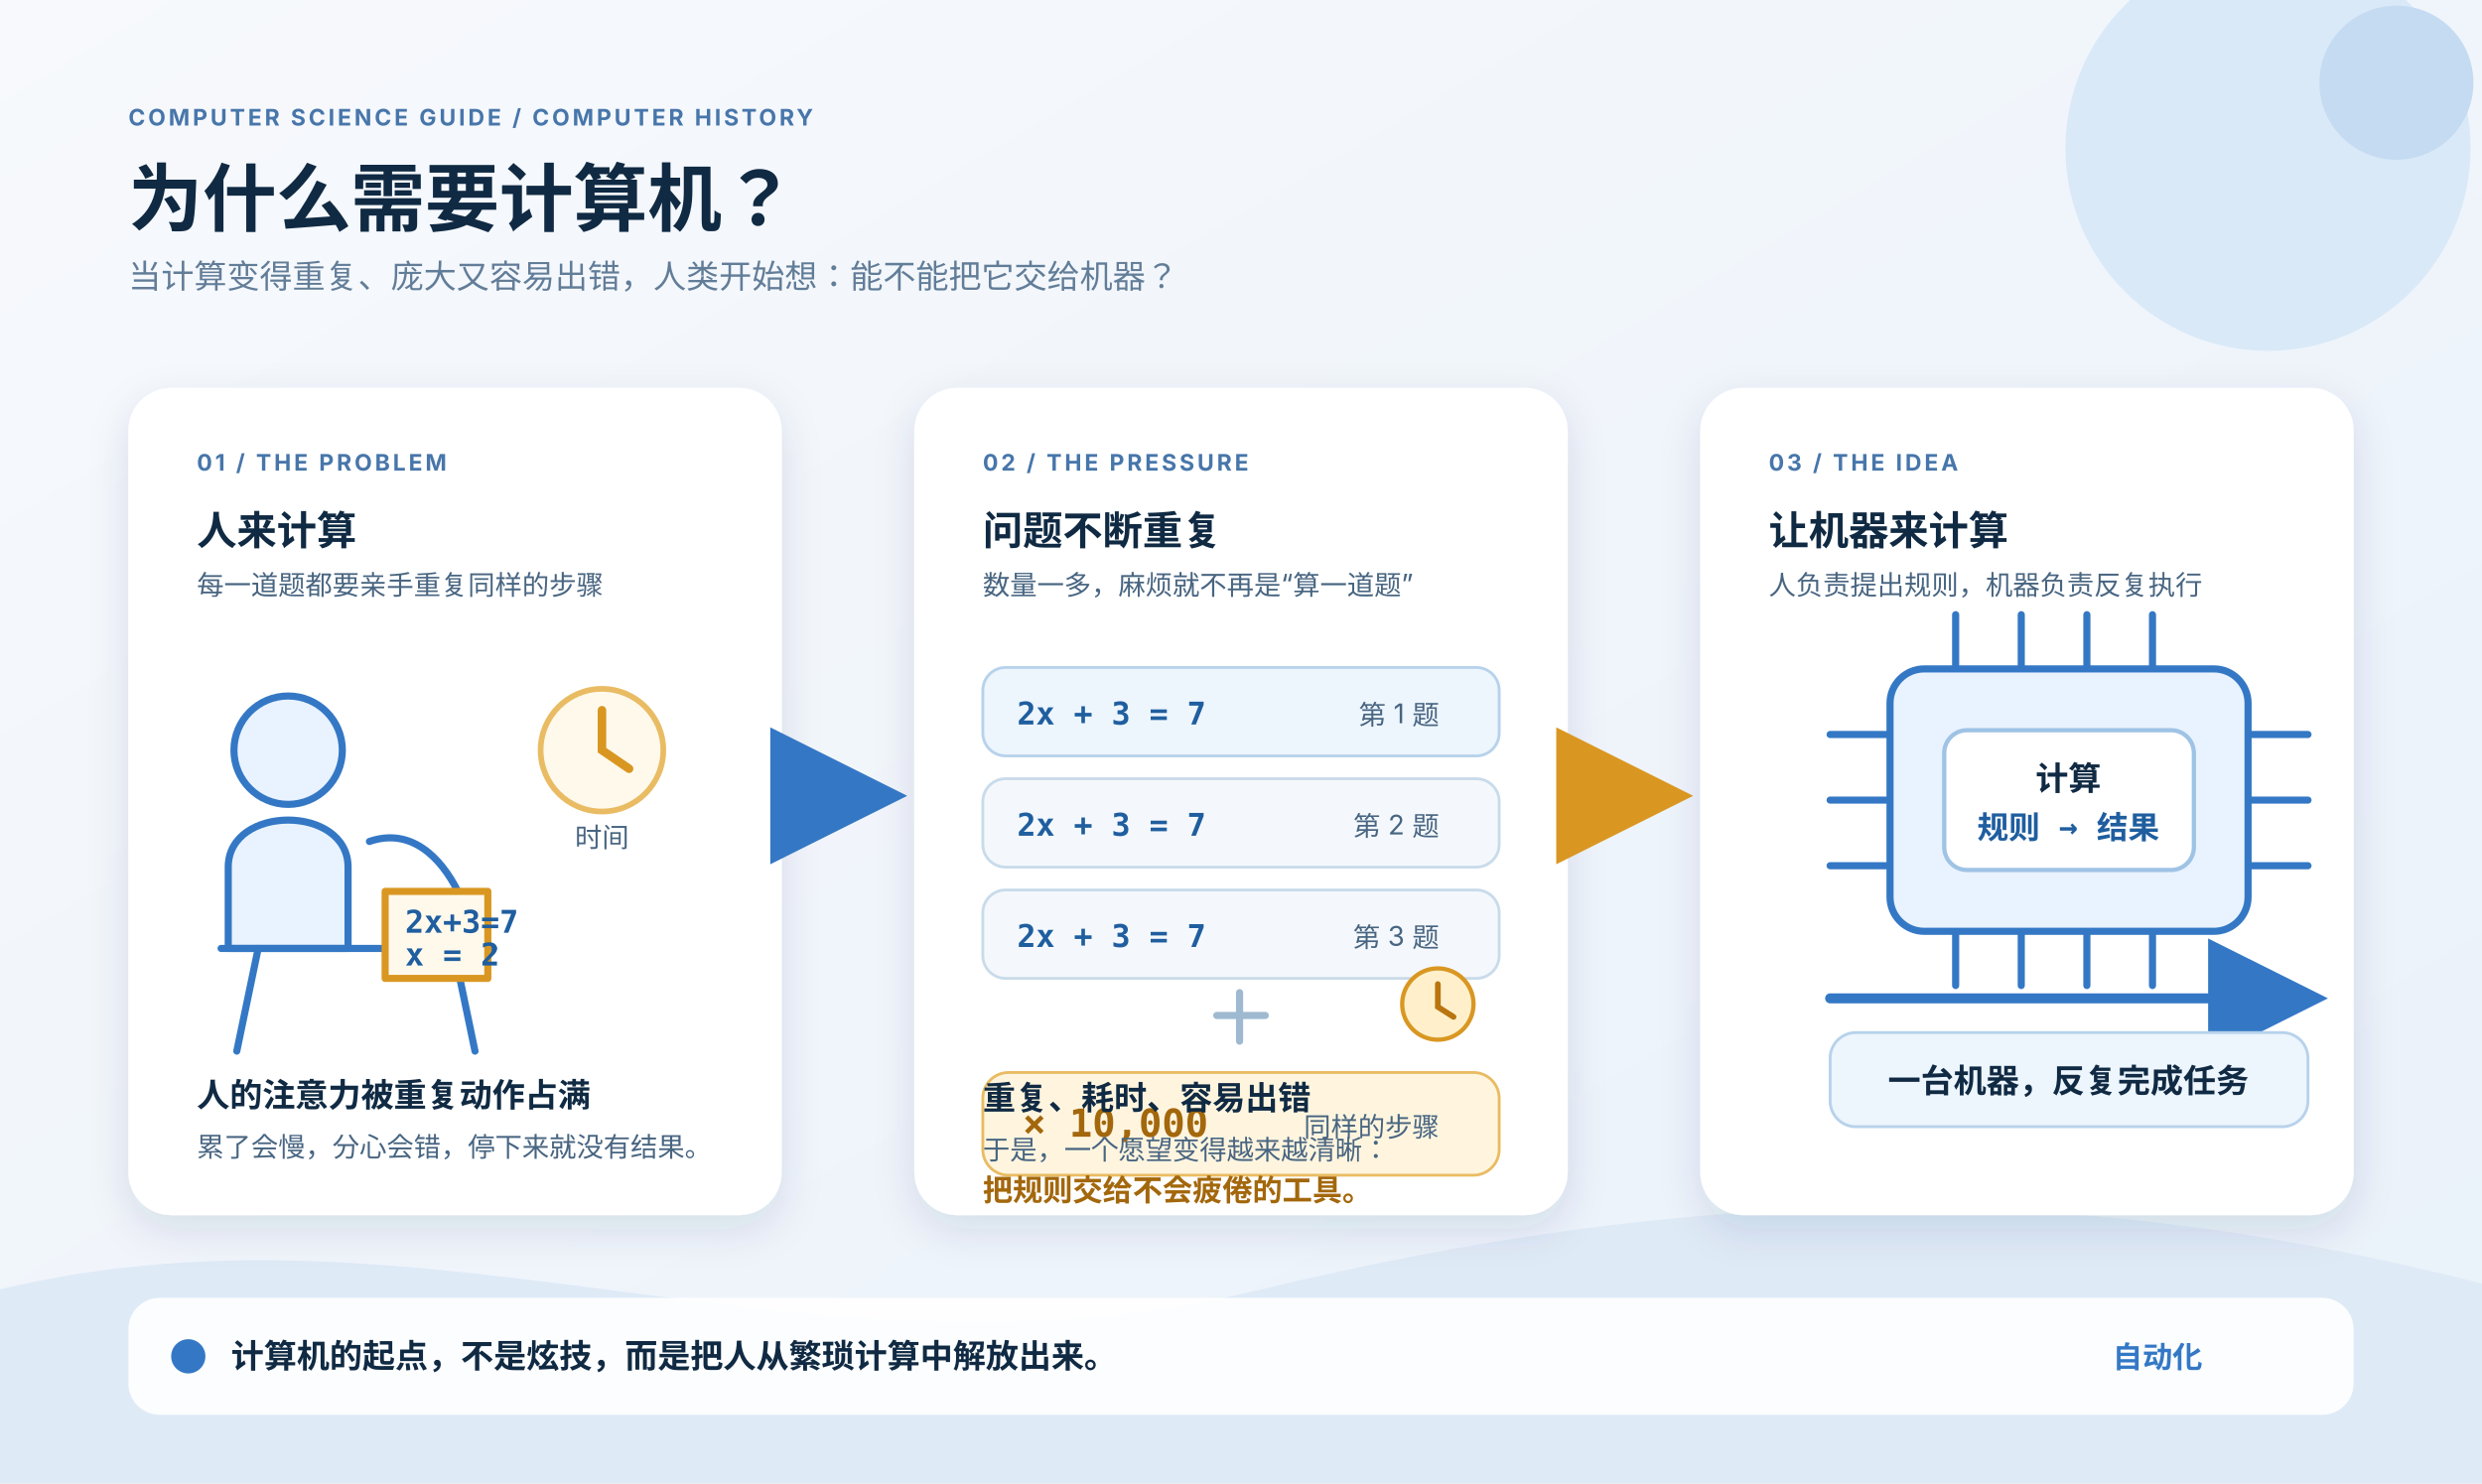
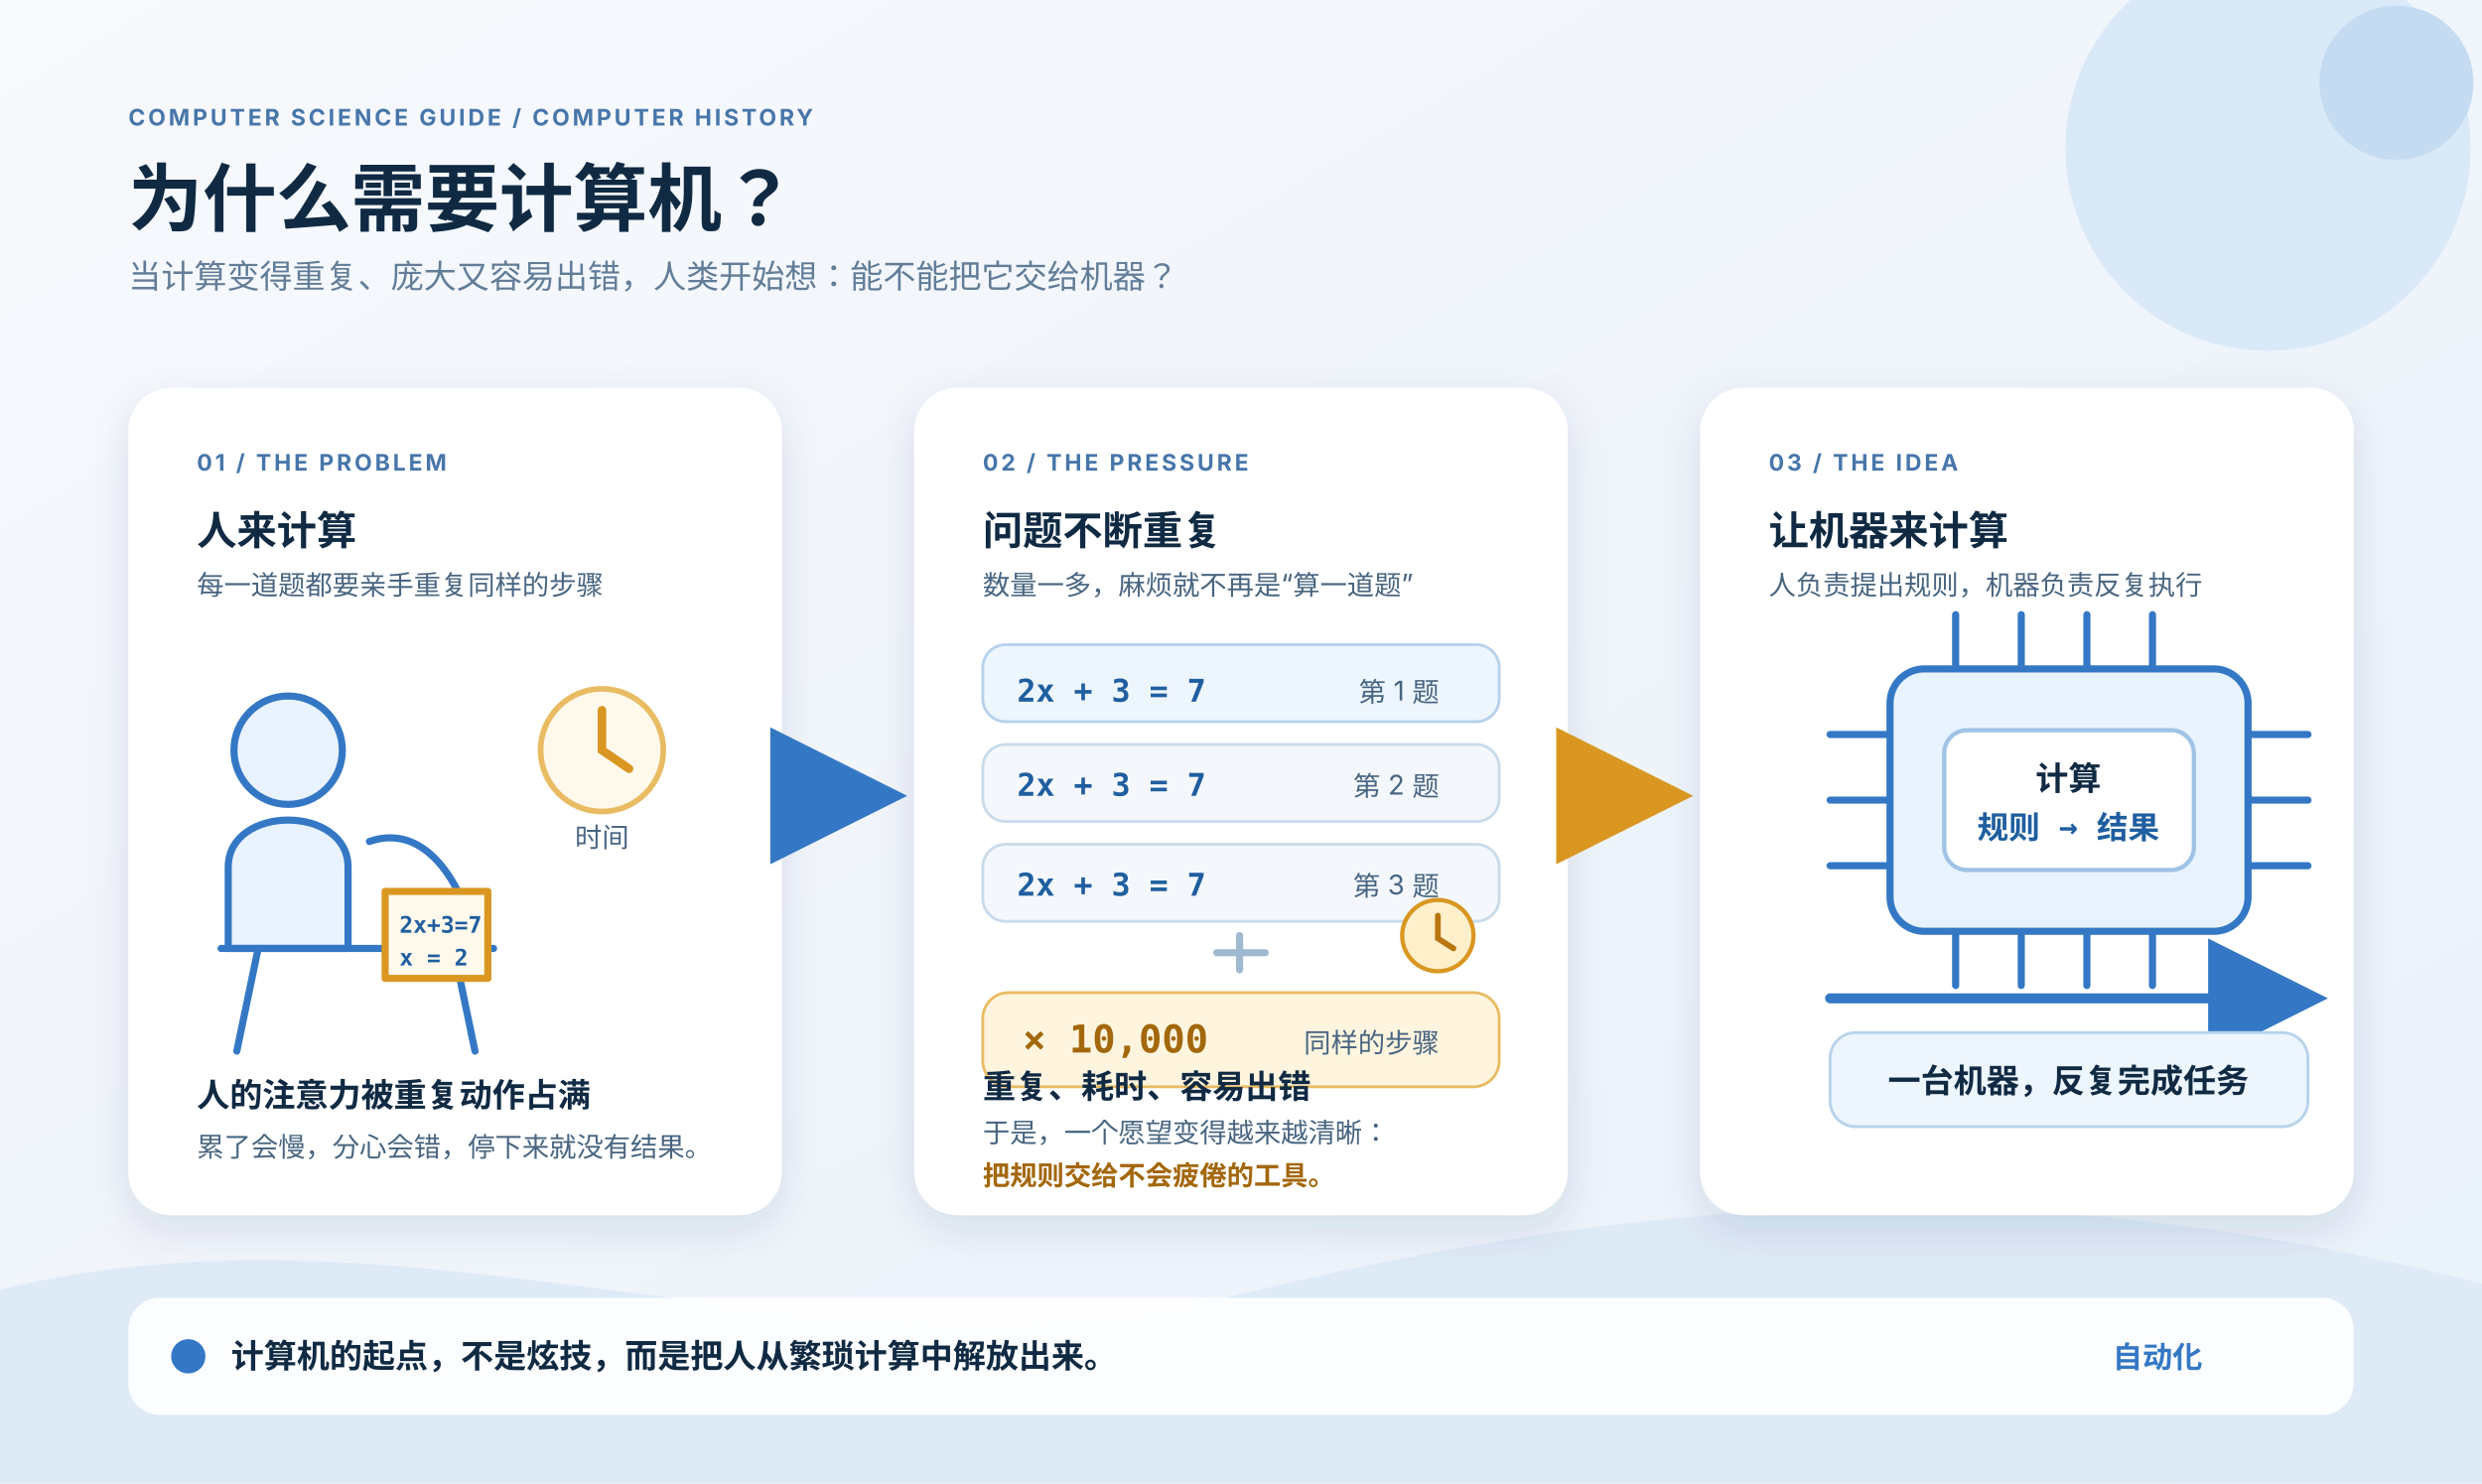
<svg xmlns="http://www.w3.org/2000/svg" width="1740" height="1040" viewBox="0 0 1740 1040" role="img" aria-labelledby="title desc">
  <defs>
    <linearGradient id="background" x1="0" y1="0" x2="1" y2="1">
      <stop offset="0" stop-color="#f7f9fc" />
      <stop offset="1" stop-color="#e9f1fa" />
    </linearGradient>
    <filter id="shadow" x="-20%" y="-20%" width="140%" height="140%">
      <feDropShadow dx="0" dy="10" stdDeviation="14" flood-color="#17355d" flood-opacity="0.12" />
    </filter>
    <marker id="arrow-blue" markerWidth="12" markerHeight="12" refX="10" refY="6" orient="auto">
      <path d="M0 0 L12 6 L0 12 Z" fill="#3478c5" />
    </marker>
    <marker id="arrow-orange" markerWidth="12" markerHeight="12" refX="10" refY="6" orient="auto">
      <path d="M0 0 L12 6 L0 12 Z" fill="#d99722" />
    </marker>
    <style>
      .title { fill: #102a43; font: 700 52px -apple-system, BlinkMacSystemFont, "PingFang SC", "Microsoft YaHei", sans-serif; }
      .subtitle { fill: #627d98; font: 400 23px -apple-system, BlinkMacSystemFont, "PingFang SC", "Microsoft YaHei", sans-serif; }
      .eyebrow { fill: #4776aa; font: 700 16px -apple-system, BlinkMacSystemFont, "PingFang SC", "Microsoft YaHei", sans-serif; letter-spacing: 2px; }
      .section { fill: #102a43; font: 700 28px -apple-system, BlinkMacSystemFont, "PingFang SC", "Microsoft YaHei", sans-serif; }
      .label { fill: #102a43; font: 700 23px -apple-system, BlinkMacSystemFont, "PingFang SC", "Microsoft YaHei", sans-serif; }
      .body { fill: #486581; font: 400 19px -apple-system, BlinkMacSystemFont, "PingFang SC", "Microsoft YaHei", sans-serif; }
      .formula { fill: #1f5e9f; font: 700 22px ui-monospace, SFMono-Regular, Menlo, monospace; }
+       .formula-small { fill: #1f5e9f; font: 700 16px ui-monospace, SFMono-Regular, Menlo, monospace; }
      .number { fill: #a3670c; font: 700 27px ui-monospace, SFMono-Regular, Menlo, monospace; }
      .white-label { fill: #ffffff; font: 700 21px -apple-system, BlinkMacSystemFont, "PingFang SC", "Microsoft YaHei", sans-serif; }
    </style>
  </defs>
  <rect width="1740" height="1040" fill="url(#background)" />
  <path d="M0 904 C300 832 570 980 880 905 S1450 826 1740 900 V1040 H0 Z" fill="#dfeaf7" />
  <circle cx="1590" cy="104" r="142" fill="#d9e9f8" />
  <circle cx="1680" cy="58" r="54" fill="#c4dbf2" />
  <text x="90" y="88" class="eyebrow">COMPUTER SCIENCE GUIDE / COMPUTER HISTORY</text>
  <text x="90" y="158" class="title">为什么需要计算机？</text>
  <text x="90" y="202" class="subtitle">当计算变得重复、庞大又容易出错，人类开始想：能不能把它交给机器？</text>
  <g filter="url(#shadow)">
    <rect x="90" y="272" width="458" height="580" rx="30" fill="#ffffff" />
    <rect x="641" y="272" width="458" height="580" rx="30" fill="#ffffff" />
    <rect x="1192" y="272" width="458" height="580" rx="30" fill="#ffffff" />
  </g>
  <text x="138" y="330" class="eyebrow">01 / THE PROBLEM</text>
  <text x="138" y="382" class="section">人来计算</text>
  <text x="138" y="417" class="body">每一道题都要亲手重复同样的步骤</text>
  <g stroke="#3478c5" stroke-width="5" stroke-linecap="round" stroke-linejoin="round">
    <circle cx="202" cy="526" r="38" fill="#e9f3ff" />
    <path d="M160 608 C160 564 244 564 244 608 V665 H160 Z" fill="#e9f3ff" />
    <path d="M155 665 H346" fill="none" />
    <path d="M181 665 L166 737 M318 665 L333 737" fill="none" />
    <path d="M259 590 C288 580 309 601 321 625" fill="none" />
    <path d="M270 625 L342 625 L342 686 L270 686 Z" fill="#fff9ec" stroke="#d99722" />
  </g>
-   <text x="284" y="654" class="formula" font-size="18">2x+3=7</text>
-   <text x="284" y="677" class="formula" font-size="18">x = 2</text>
+   <text x="280" y="654" class="formula-small">2x+3=7</text>
+   <text x="280" y="677" class="formula-small">x = 2</text>
  <g transform="translate(374 478)">
    <circle cx="48" cy="48" r="43" fill="#fff9ec" stroke="#e9bc64" stroke-width="4" />
    <path d="M48 20 V48 L67 61" fill="none" stroke="#d99722" stroke-width="6" stroke-linecap="round" />
    <text x="48" y="116" text-anchor="middle" class="body">时间</text>
  </g>
  <text x="138" y="776" class="label">人的注意力被重复动作占满</text>
  <text x="138" y="811" class="body">累了会慢，分心会错，停下来就没有结果。</text>
  <text x="689" y="330" class="eyebrow">02 / THE PRESSURE</text>
  <text x="689" y="382" class="section">问题不断重复</text>
  <text x="689" y="417" class="body">数量一多，麻烦就不再是“算一道题”</text>
-   <g transform="translate(689 468)">
-     <rect width="362" height="62" rx="16" fill="#edf5fd" stroke="#b7d2eb" stroke-width="2" />
+   <g transform="translate(689 452)">
+     <rect width="362" height="54" rx="16" fill="#edf5fd" stroke="#b7d2eb" stroke-width="2" />
    <text x="24" y="40" class="formula">2x + 3 = 7</text>
    <text x="320" y="40" text-anchor="end" class="body">第 1 题</text>
-     <rect y="78" width="362" height="62" rx="16" fill="#f4f8fc" stroke="#c9dbea" stroke-width="2" />
-     <text x="24" y="118" class="formula">2x + 3 = 7</text>
-     <text x="320" y="118" text-anchor="end" class="body">第 2 题</text>
-     <rect y="156" width="362" height="62" rx="16" fill="#f4f8fc" stroke="#c9dbea" stroke-width="2" />
-     <text x="24" y="196" class="formula">2x + 3 = 7</text>
-     <text x="320" y="196" text-anchor="end" class="body">第 3 题</text>
-     <path d="M164 244 H198 M180 228 V262" stroke="#9fb9d1" stroke-width="5" stroke-linecap="round" />
-     <rect y="284" width="362" height="72" rx="18" fill="#fff5df" stroke="#e9bc64" stroke-width="2" />
-     <text x="28" y="329" class="number">× 10,000</text>
-     <text x="320" y="329" text-anchor="end" class="body">同样的步骤</text>
+     <rect y="70" width="362" height="54" rx="16" fill="#f4f8fc" stroke="#c9dbea" stroke-width="2" />
+     <text x="24" y="106" class="formula">2x + 3 = 7</text>
+     <text x="320" y="106" text-anchor="end" class="body">第 2 题</text>
+     <rect y="140" width="362" height="54" rx="16" fill="#f4f8fc" stroke="#c9dbea" stroke-width="2" />
+     <text x="24" y="176" class="formula">2x + 3 = 7</text>
+     <text x="320" y="176" text-anchor="end" class="body">第 3 题</text>
+     <path d="M164 216 H198 M180 204 V228" stroke="#9fb9d1" stroke-width="5" stroke-linecap="round" />
+     <rect y="244" width="362" height="66" rx="18" fill="#fff5df" stroke="#e9bc64" stroke-width="2" />
+     <text x="28" y="286" class="number">× 10,000</text>
+     <text x="320" y="286" text-anchor="end" class="body">同样的步骤</text>
  </g>
-   <circle cx="1008" cy="704" r="25" fill="#fff0cb" stroke="#d99722" stroke-width="3" />
-   <path d="M1008 690 V706 L1019 713" fill="none" stroke="#b87510" stroke-width="4" stroke-linecap="round" />
-   <text x="689" y="778" class="label">重复、耗时、容易出错</text>
-   <text x="689" y="813" class="body">于是，一个愿望变得越来越清晰：</text>
-   <text x="689" y="842" fill="#a3670c" font-family="-apple-system, BlinkMacSystemFont, PingFang SC, Microsoft YaHei, sans-serif" font-size="21" font-weight="700">把规则交给不会疲倦的工具。</text>
+   <circle cx="1008" cy="656" r="25" fill="#fff0cb" stroke="#d99722" stroke-width="3" />
+   <path d="M1008 642 V658 L1019 665" fill="none" stroke="#b87510" stroke-width="4" stroke-linecap="round" />
+   <text x="689" y="770" class="label">重复、耗时、容易出错</text>
+   <text x="689" y="801" class="body">于是，一个愿望变得越来越清晰：</text>
+   <text x="689" y="831" fill="#a3670c" font-family="-apple-system, BlinkMacSystemFont, PingFang SC, Microsoft YaHei, sans-serif" font-size="19" font-weight="700">把规则交给不会疲倦的工具。</text>
  <text x="1240" y="330" class="eyebrow">03 / THE IDEA</text>
  <text x="1240" y="382" class="section">让机器来计算</text>
  <text x="1240" y="417" class="body">人负责提出规则，机器负责反复执行</text>
  <g transform="translate(1283 469)">
    <g stroke="#3478c5" stroke-width="5" stroke-linecap="round">
      <path d="M42 46 H0 M42 92 H0 M42 138 H0 M293 46 H335 M293 92 H335 M293 138 H335" />
      <path d="M88 0 V-38 M134 0 V-38 M180 0 V-38 M226 0 V-38 M88 184 V222 M134 184 V222 M180 184 V222 M226 184 V222" />
    </g>
    <rect x="42" y="0" width="251" height="184" rx="24" fill="#e9f3ff" stroke="#3478c5" stroke-width="5" />
    <rect x="80" y="43" width="175" height="98" rx="16" fill="#ffffff" stroke="#9fc3e5" stroke-width="3" />
    <text x="167" y="85" text-anchor="middle" class="label">计算</text>
    <text x="167" y="119" text-anchor="middle" class="formula">规则 → 结果</text>
  </g>
  <path d="M1283 700 H1618" fill="none" stroke="#3478c5" stroke-width="7" stroke-linecap="round" marker-end="url(#arrow-blue)" />
  <rect x="1283" y="724" width="335" height="66" rx="18" fill="#edf5fd" stroke="#b7d2eb" stroke-width="2" />
  <text x="1450" y="766" text-anchor="middle" class="label">一台机器，反复完成任务</text>
  <path d="M565 558 H620" fill="none" stroke="#3478c5" stroke-width="8" stroke-linecap="round" marker-end="url(#arrow-blue)" />
  <path d="M1116 558 H1171" fill="none" stroke="#d99722" stroke-width="8" stroke-linecap="round" marker-end="url(#arrow-orange)" />
  <g transform="translate(90 910)">
    <rect width="1560" height="82" rx="22" fill="#ffffff" opacity="0.92" />
    <circle cx="42" cy="41" r="12" fill="#3478c5" />
    <text x="72" y="49" class="label">计算机的起点，不是炫技，而是把人从繁琐计算中解放出来。</text>
    <text x="1454" y="49" text-anchor="end" fill="#3478c5" font-family="-apple-system, BlinkMacSystemFont, PingFang SC, Microsoft YaHei, sans-serif" font-size="21" font-weight="700">自动化</text>
  </g>
</svg>
